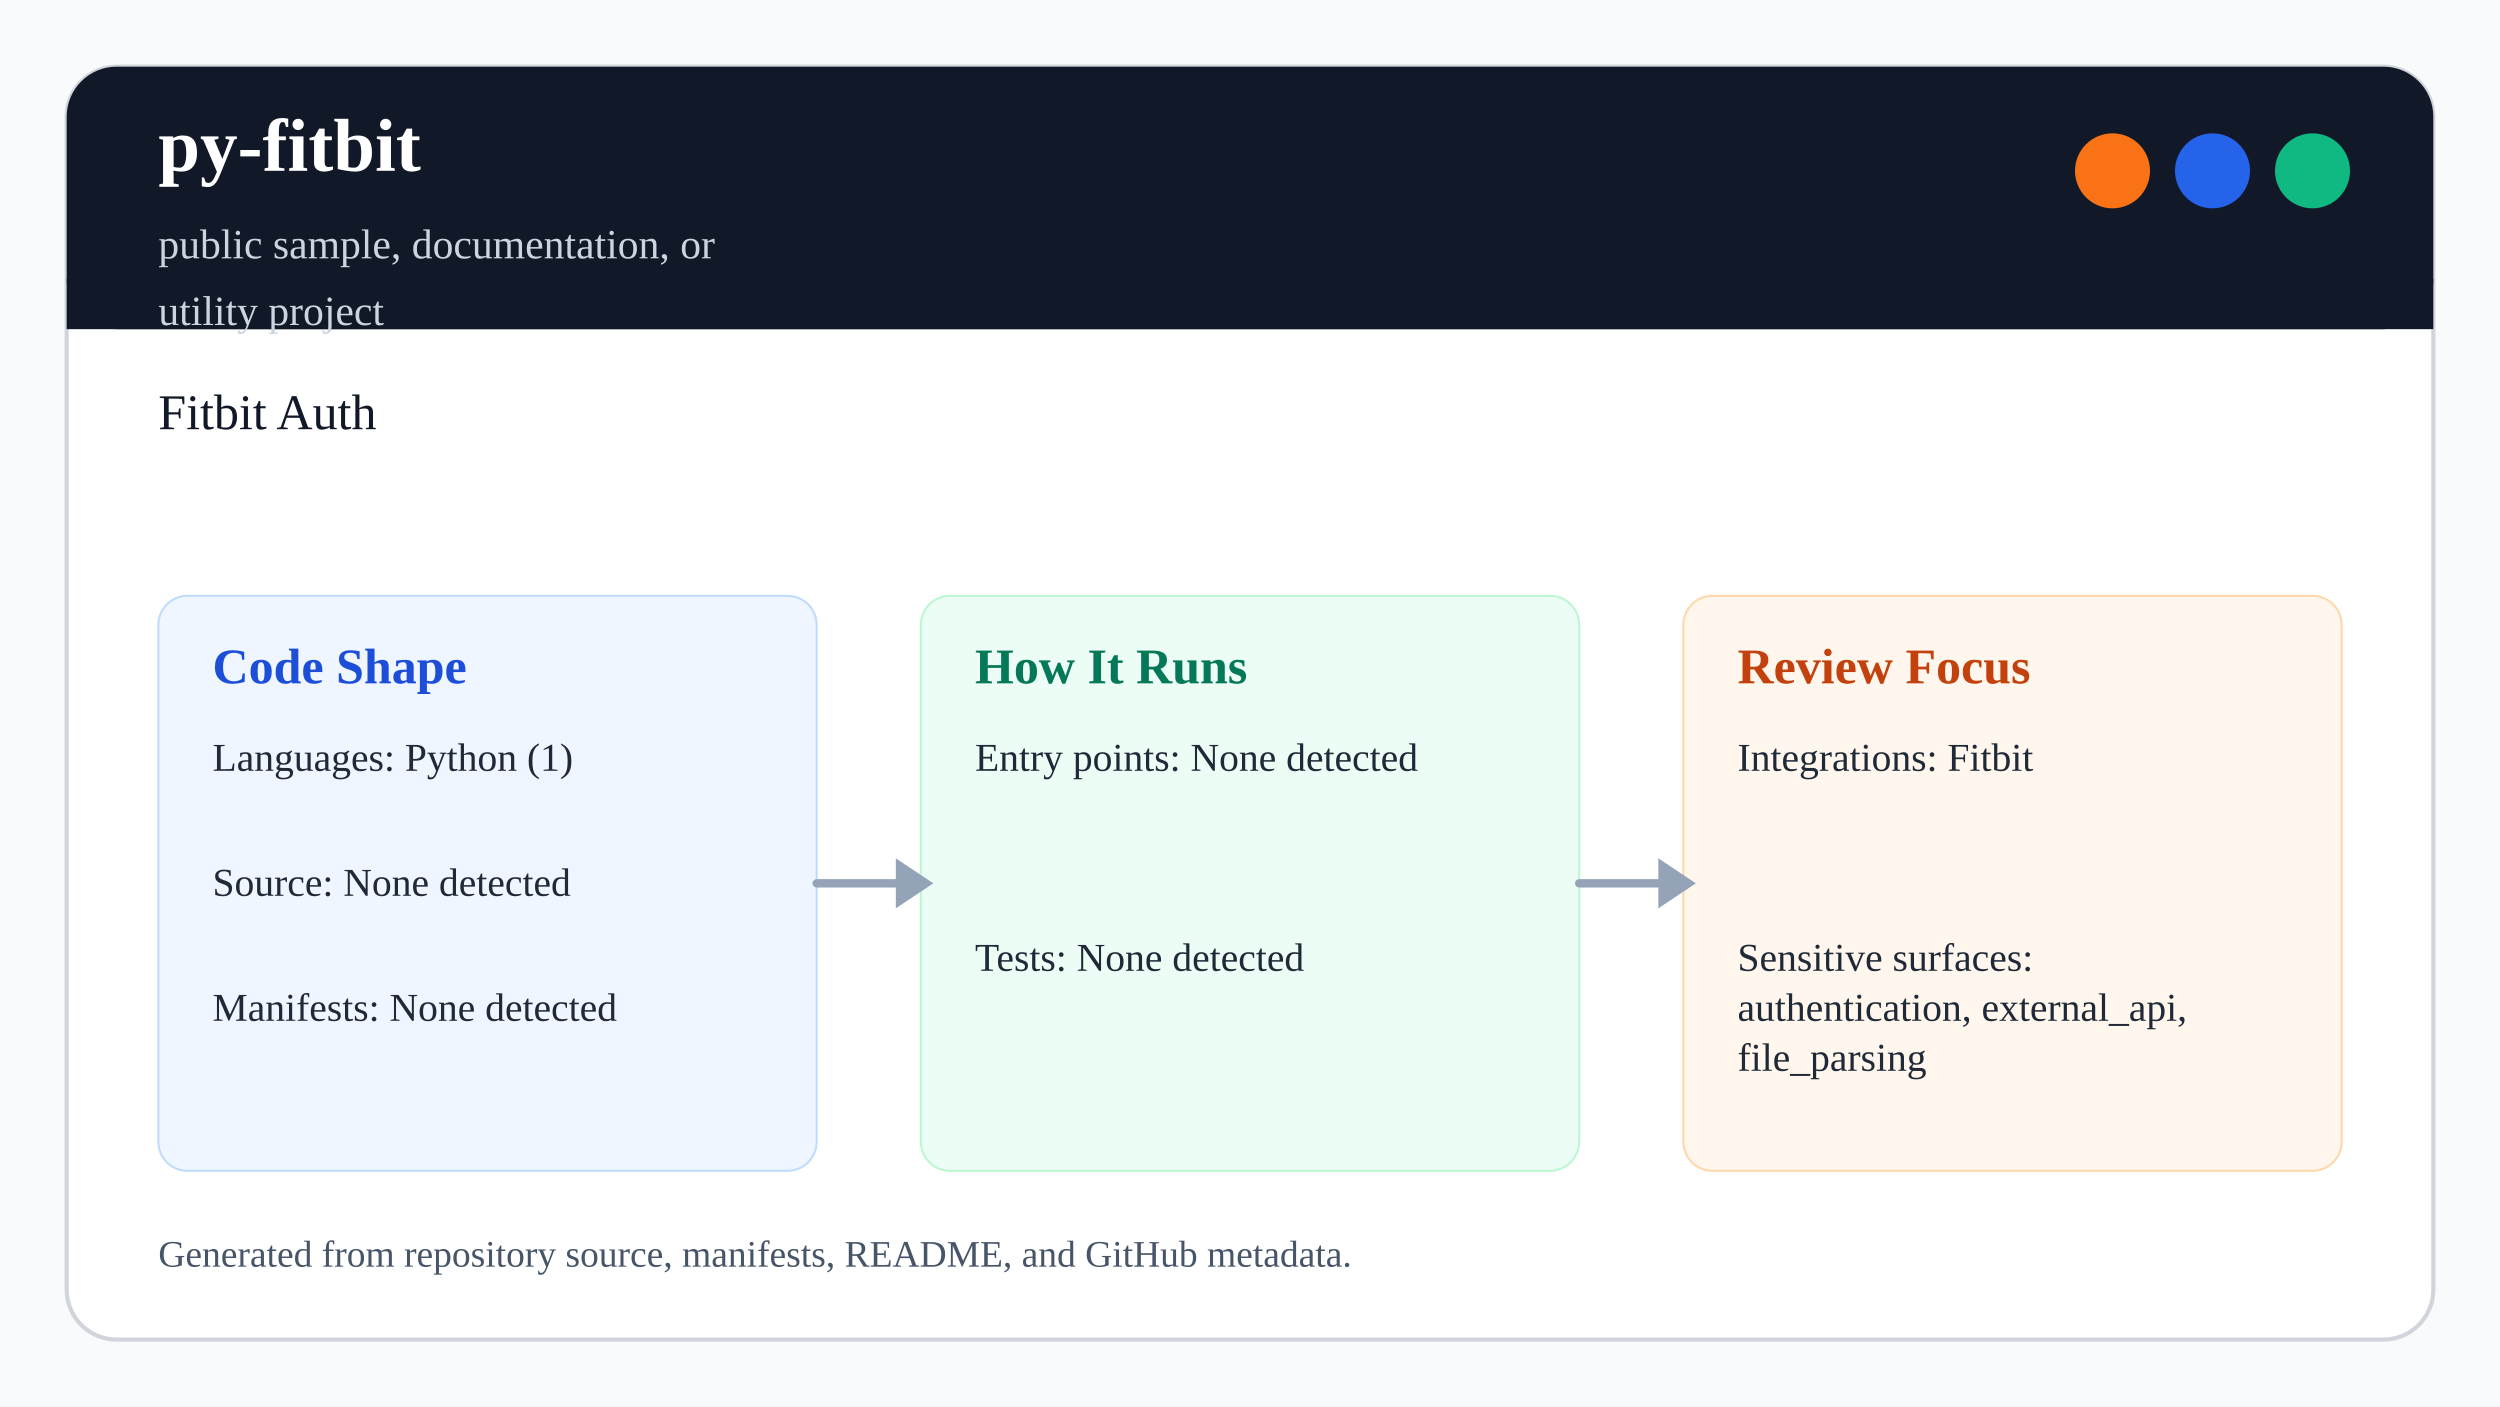
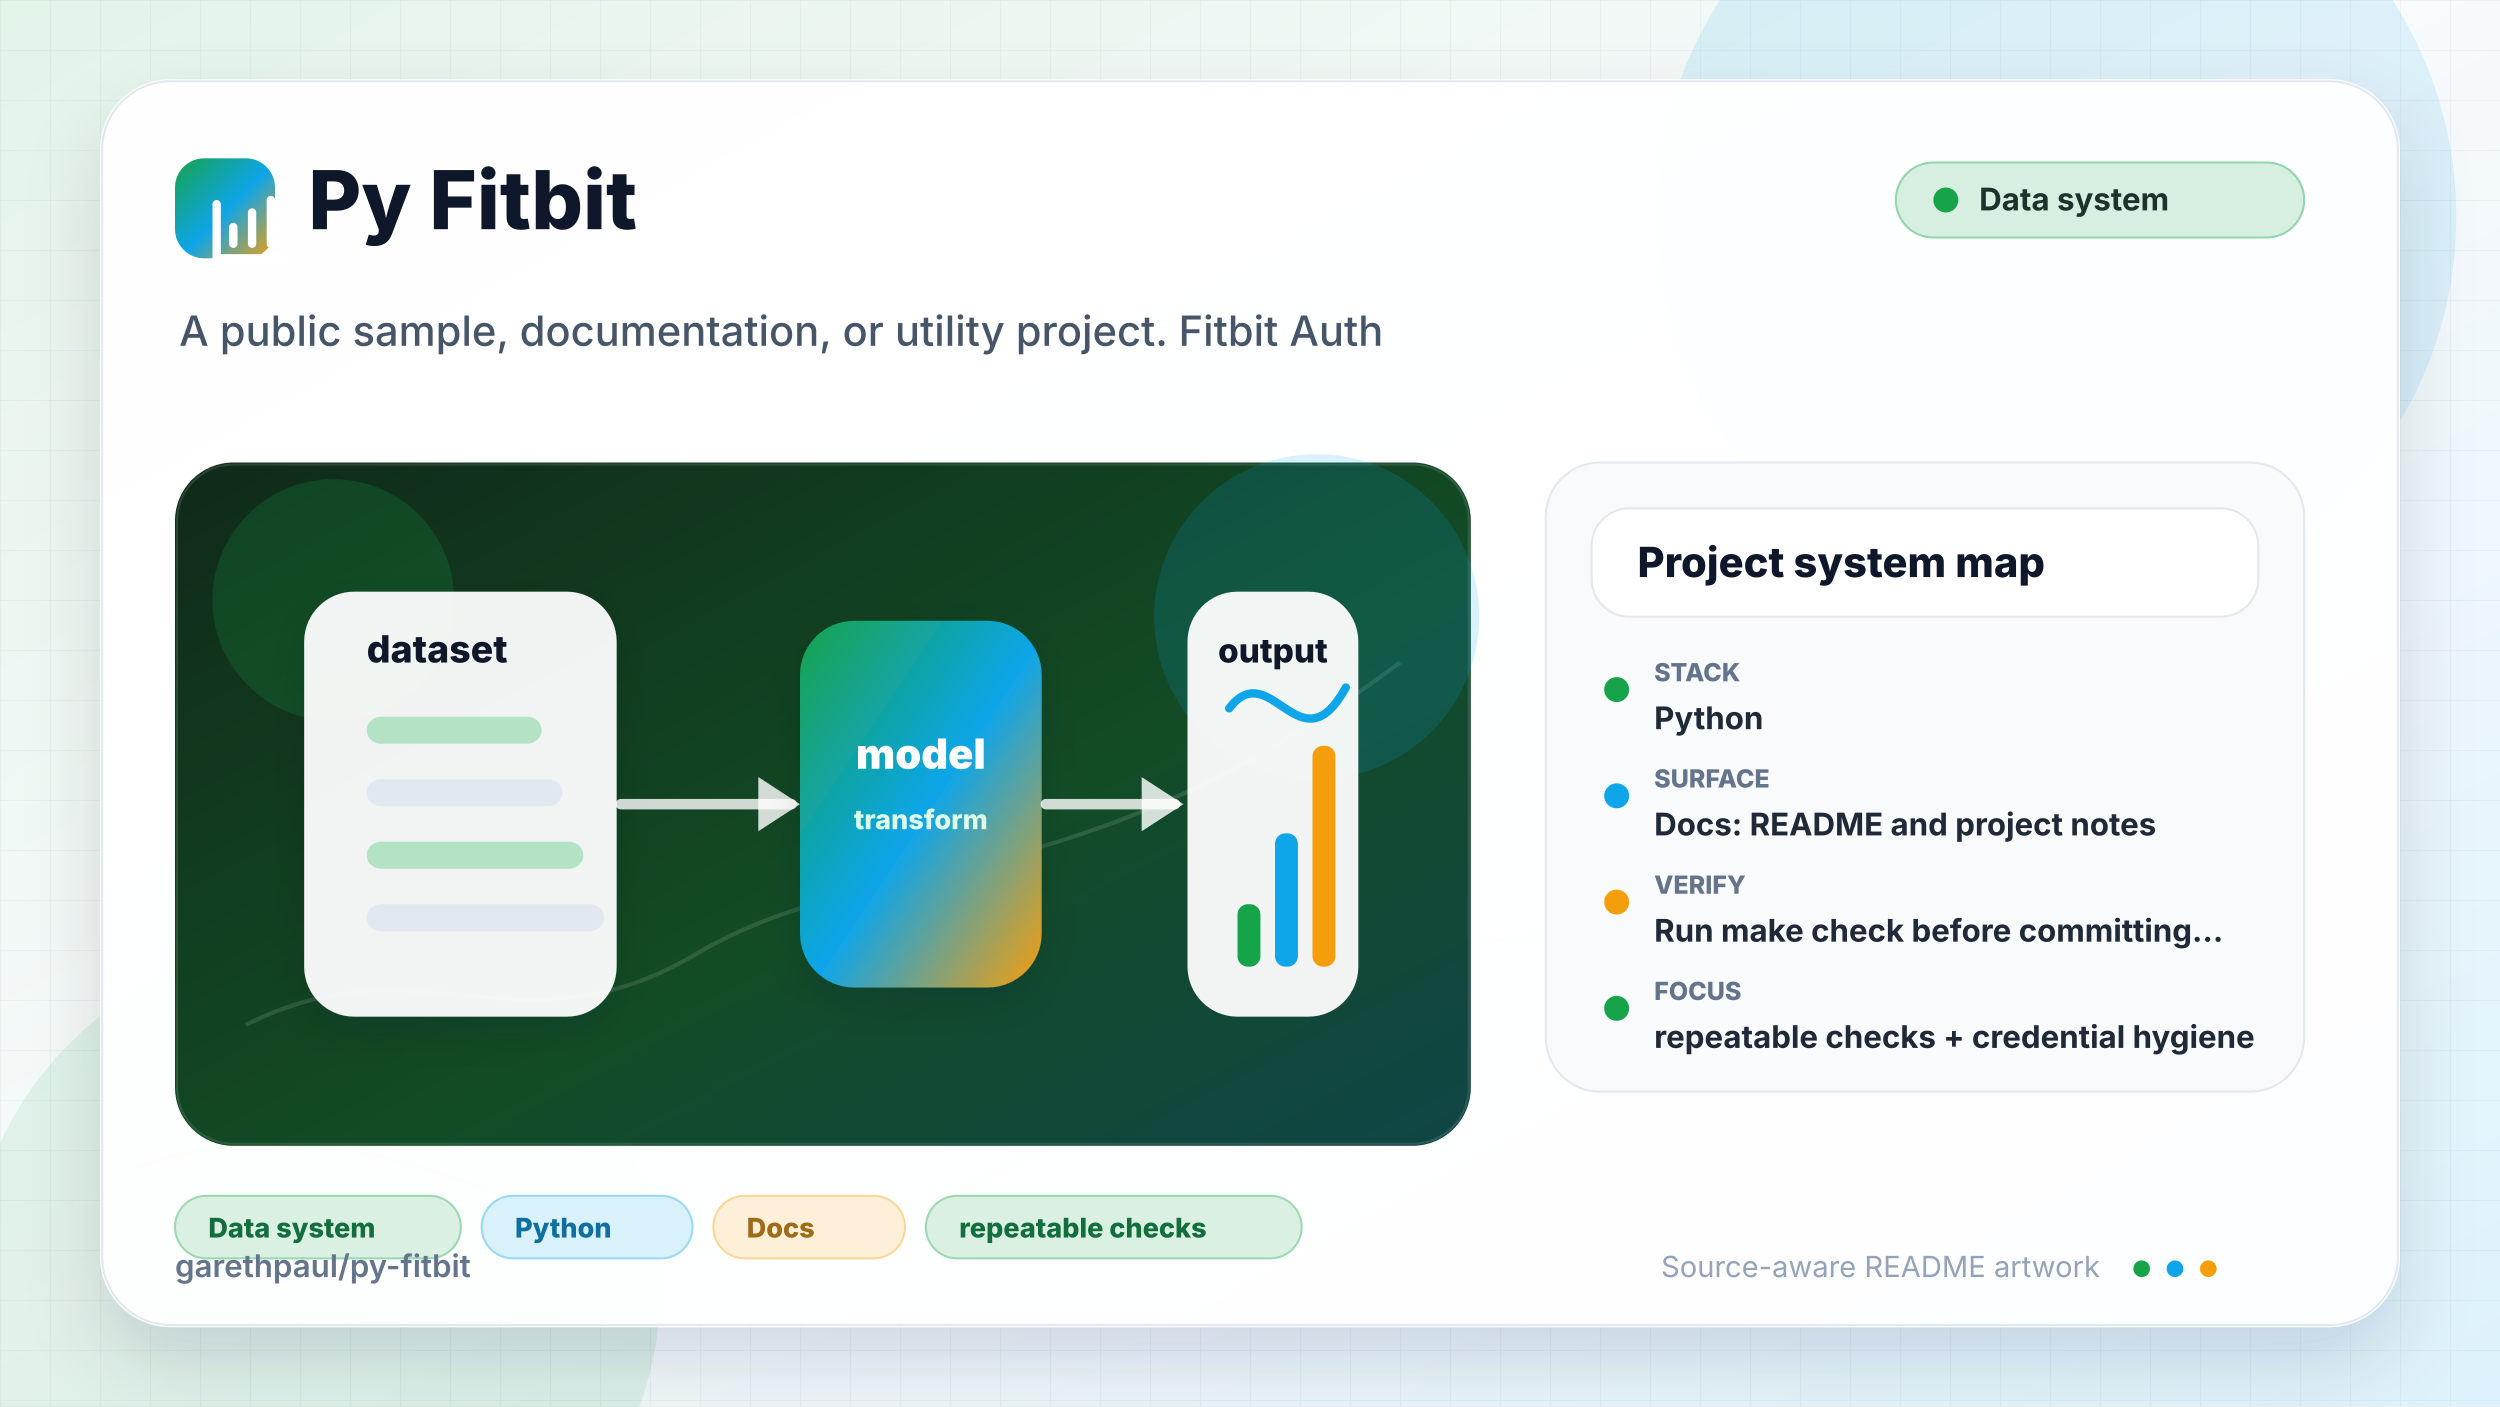
- <svg xmlns="http://www.w3.org/2000/svg" width="1200" height="675" viewBox="0 0 1200 675" role="img" aria-labelledby="title desc">
-   <rect width="1200" height="675" fill="#f8fafc" />
-   <rect x="32" y="32" width="1136" height="611" rx="24" fill="#ffffff" stroke="#d1d5db" stroke-width="2" />
-   <rect x="32" y="32" width="1136" height="126" rx="24" fill="#111827" />
-   <path d="M32 134h1136v24H32z" fill="#111827" />
-   <circle cx="1062" cy="82" r="18" fill="#2563eb" />
-   <circle cx="1110" cy="82" r="18" fill="#10b981" />
-   <circle cx="1014" cy="82" r="18" fill="#f97316" />
-   <text x="76" y="82" font-size="36" fill="#ffffff" font-weight="700">py-fitbit</text>
-   <text x="76" y="124" font-size="20" fill="#cbd5e1">public sample, documentation, or</text>
-   <text x="76" y="156" font-size="20" fill="#cbd5e1">utility project</text>
-   <text x="76" y="206" font-size="24" fill="#111827">Fitbit Auth</text>
-   <rect x="76" y="286" width="316" height="276" rx="14" fill="#eff6ff" stroke="#bfdbfe" />
-   <text x="102" y="328" font-size="24" font-weight="700" fill="#1d4ed8">Code Shape</text>
-   <text x="102" y="370" font-size="19" fill="#1f2937">Languages: Python (1)</text>
-   <text x="102" y="430" font-size="19" fill="#1f2937">Source: None detected</text>
-   <text x="102" y="490" font-size="19" fill="#1f2937">Manifests: None detected</text>
-   <rect x="442" y="286" width="316" height="276" rx="14" fill="#ecfdf5" stroke="#bbf7d0" />
-   <text x="468" y="328" font-size="24" font-weight="700" fill="#047857">How It Runs</text>
-   <text x="468" y="370" font-size="19" fill="#1f2937">Entry points: None detected</text>
-   <text x="468" y="466" font-size="19" fill="#1f2937">Tests: None detected</text>
-   <rect x="808" y="286" width="316" height="276" rx="14" fill="#fff7ed" stroke="#fed7aa" />
-   <text x="834" y="328" font-size="24" font-weight="700" fill="#c2410c">Review Focus</text>
-   <text x="834" y="370" font-size="19" fill="#1f2937">Integrations: Fitbit</text>
-   <text x="834" y="466" font-size="19" fill="#1f2937">Sensitive surfaces:</text>
-   <text x="834" y="490" font-size="19" fill="#1f2937">authentication, external_api,</text>
-   <text x="834" y="514" font-size="19" fill="#1f2937">file_parsing</text>
-   <path d="M392 424h50" stroke="#94a3b8" stroke-width="4" stroke-linecap="round" />
-   <path d="M430 412l18 12-18 12z" fill="#94a3b8" />
-   <path d="M758 424h50" stroke="#94a3b8" stroke-width="4" stroke-linecap="round" />
-   <path d="M796 412l18 12-18 12z" fill="#94a3b8" />
-   <text x="76" y="608" font-size="18" fill="#475569">Generated from repository source, manifests, README, and GitHub metadata.</text>
+ <svg xmlns="http://www.w3.org/2000/svg" width="1200" height="675" viewBox="0 0 1200 675" role="img" aria-labelledby="p1unpjjl-title p1unpjjl-desc">
+   <defs>
+     <linearGradient id="p1unpjjl-bg" x1="0" y1="0" x2="1" y2="1">
+       <stop offset="0%" stop-color="#e3f4e9" />
+       <stop offset="48%" stop-color="#f8fafc" />
+       <stop offset="100%" stop-color="#ddf2fc" />
+     </linearGradient>
+     <linearGradient id="p1unpjjl-stage" x1="0" y1="0" x2="1" y2="1">
+       <stop offset="0%" stop-color="#102a18" />
+       <stop offset="58%" stop-color="#124c26" />
+       <stop offset="100%" stop-color="#104546" />
+     </linearGradient>
+     <linearGradient id="p1unpjjl-accent" x1="0" y1="0" x2="1" y2="1">
+       <stop offset="0%" stop-color="#16a34a" />
+       <stop offset="52%" stop-color="#0ea5e9" />
+       <stop offset="100%" stop-color="#f59e0b" />
+     </linearGradient>
+     <linearGradient id="p1unpjjl-soft" x1="0" y1="0" x2="1" y2="1">
+       <stop offset="0%" stop-color="#c7e9d4" />
+       <stop offset="100%" stop-color="#fdeac9" />
+     </linearGradient>
+     <filter id="p1unpjjl-shadow" x="-20%" y="-20%" width="140%" height="150%">
+       <feDropShadow dx="0" dy="18" stdDeviation="18" flood-color="#0f172a" flood-opacity="0.14" />
+     </filter>
+     <filter id="p1unpjjl-miniShadow" x="-20%" y="-20%" width="140%" height="150%">
+       <feDropShadow dx="0" dy="8" stdDeviation="10" flood-color="#0f172a" flood-opacity="0.12" />
+     </filter>
+     <pattern id="p1unpjjl-grid" width="24" height="24" patternUnits="userSpaceOnUse">
+       <path d="M24 0H0v24" fill="none" stroke="#94a3b8" stroke-opacity="0.16" stroke-width="1" />
+     </pattern>
+     <style>
+       .label { font: 700 13px ui-sans-serif, system-ui, -apple-system, BlinkMacSystemFont, "Segoe UI", sans-serif; letter-spacing: 0; text-transform: uppercase; }
+       .body { font-family: ui-sans-serif, system-ui, -apple-system, BlinkMacSystemFont, "Segoe UI", sans-serif; letter-spacing: 0; }
+     </style>
+   </defs>
+   <rect width="1200" height="675" fill="url(#p1unpjjl-bg)" />
+   <rect width="1200" height="675" fill="url(#p1unpjjl-grid)" opacity="0.65" />
+   <circle cx="151" cy="618" r="166" fill="#16a34a" opacity="0.10" />
+   <circle cx="987" cy="104" r="192" fill="#0ea5e9" opacity="0.12" />
+   <path d="M66 560 C214 512 278 642 430 584 C576 528 676 408 838 462 C966 504 1034 426 1134 356" fill="none" stroke="#f59e0b" stroke-width="2" stroke-opacity="0.18" />
+   <rect x="48" y="38" width="1104" height="599" rx="34" fill="#ffffff" opacity="0.94" filter="url(#p1unpjjl-shadow)" />
+   <rect x="49" y="39" width="1102" height="597" rx="33" fill="none" stroke="#e2e8f0" stroke-width="1" />
+   <g class="body">
+     <rect x="84" y="76" width="48" height="48" rx="14" fill="url(#p1unpjjl-accent)" />
+     <path d="M6 34V8 M6 34h32 M14 27v-8 M23 27V12 M32 27V6" transform="translate(98 90)" stroke="#ffffff" stroke-width="4" stroke-linecap="round" stroke-linejoin="round" fill="none" />
+     <text x="148" y="110" fill="#0f172a" font-size="39" font-weight="800">Py Fitbit</text>
+     <rect x="910" y="78" width="196" height="36" rx="18" fill="#d7efe0" stroke="#94d5ac" />
+     <circle cx="934" cy="96" r="6" fill="#16a34a" />
+     <text x="950" y="101" fill="#1c322d" font-size="15" font-weight="700">Data system</text>
+     <text x="86" y="166" fill="#475569" font-size="20" font-weight="500">A public sample, documentation, or utility project. Fitbit Auth</text>
+   </g>
+   <g transform="translate(84 222)">
+     <rect x="0" y="0" width="622" height="328" rx="28" fill="url(#p1unpjjl-stage)" />
+     <rect x="1" y="1" width="620" height="326" rx="27" fill="none" stroke="#ffffff" stroke-opacity="0.12" />
+     <path d="M34 270 C116 228 166 286 250 236 C338 184 430 214 588 96" fill="none" stroke="#ffffff" stroke-opacity="0.12" stroke-width="2" />
+     <circle cx="76" cy="66" r="58" fill="#16a34a" opacity="0.20" />
+     <circle cx="548" cy="74" r="78" fill="#0ea5e9" opacity="0.16" />
+     <g class="body">
+       <rect x="62" y="62" width="150" height="204" rx="24" fill="#ffffff" opacity="0.94" filter="url(#p1unpjjl-miniShadow)" />
+       <text x="92" y="96" fill="#0f172a" font-size="18" font-weight="800">dataset</text>
+       <rect x="92" y="122" width="84" height="13" rx="7" fill="#b4e2c5" />
+       <rect x="92" y="152" width="94" height="13" rx="7" fill="#e2e8f0" />
+       <rect x="92" y="182" width="104" height="13" rx="7" fill="#b4e2c5" />
+       <rect x="92" y="212" width="114" height="13" rx="7" fill="#e2e8f0" />
+       <path d="M214 164h82" stroke="#ffffff" stroke-width="5" stroke-linecap="round" opacity="0.8" />
+       <path d="M280 151l20 13-20 13" fill="#ffffff" opacity="0.82" />
+       <rect x="300" y="76" width="116" height="176" rx="26" fill="url(#p1unpjjl-accent)" filter="url(#p1unpjjl-miniShadow)" />
+       <text x="358" y="147" fill="#ffffff" font-size="20" font-weight="900" text-anchor="middle">model</text>
+       <text x="358" y="176" fill="#dcfce7" font-size="13" font-weight="800" text-anchor="middle">transform</text>
+       <path d="M418 164h62" stroke="#ffffff" stroke-width="5" stroke-linecap="round" opacity="0.8" />
+       <path d="M464 151l20 13-20 13" fill="#ffffff" opacity="0.82" />
+       <rect x="486" y="62" width="82" height="204" rx="24" fill="#ffffff" opacity="0.94" />
+       <rect x="510" y="212" width="11" height="30" rx="5" fill="#16a34a" />
+       <rect x="528" y="178" width="11" height="64" rx="5" fill="#0ea5e9" />
+       <rect x="546" y="136" width="11" height="106" rx="5" fill="#f59e0b" />
+       <path d="M506 118 C526 92 540 148 562 108" fill="none" stroke="#0ea5e9" stroke-width="4" stroke-linecap="round" />
+       <text x="527" y="96" fill="#0f172a" font-size="16" font-weight="800" text-anchor="middle">output</text>
+     </g>
+   </g>
+   <g class="body" transform="translate(742 222)">
+     <rect x="0" y="0" width="364" height="302" rx="26" fill="#f8fafc" stroke="#e2e8f0" />
+     <rect x="22" y="22" width="320" height="52" rx="18" fill="#ffffff" stroke="#e5e7eb" />
+     <text x="44" y="55" fill="#0f172a" font-size="20" font-weight="800">Project system map</text>
+     <g transform="translate(24 94)">
+       <circle cx="10" cy="15" r="6" fill="#16a34a" />
+       <text x="28" y="11" fill="#64748b" font-size="12" font-weight="800">STACK</text>
+       <text x="28" y="34" fill="#1f2937" font-size="15" font-weight="650">Python</text>
+     </g>
+     <g transform="translate(24 145)">
+       <circle cx="10" cy="15" r="6" fill="#0ea5e9" />
+       <text x="28" y="11" fill="#64748b" font-size="12" font-weight="800">SURFACE</text>
+       <text x="28" y="34" fill="#1f2937" font-size="15" font-weight="650">Docs: README and project notes</text>
+     </g>
+     <g transform="translate(24 196)">
+       <circle cx="10" cy="15" r="6" fill="#f59e0b" />
+       <text x="28" y="11" fill="#64748b" font-size="12" font-weight="800">VERIFY</text>
+       <text x="28" y="34" fill="#1f2937" font-size="15" font-weight="650">Run make check before committing...</text>
+     </g>
+     <g transform="translate(24 247)">
+       <circle cx="10" cy="15" r="6" fill="#16a34a" />
+       <text x="28" y="11" fill="#64748b" font-size="12" font-weight="800">FOCUS</text>
+       <text x="28" y="34" fill="#1f2937" font-size="15" font-weight="650">repeatable checks + credential hygiene</text>
+     </g>
+   </g>
+   <g class="body">
+     <rect x="84" y="574" width="137.2" height="30" rx="15" fill="#daf0e2" stroke="#9dd8b3" />
+     <text x="100" y="594" fill="#136e3e" font-size="13" font-weight="800">Data system</text>
+     <rect x="231.2" y="574" width="101.2" height="30" rx="15" fill="#d8f1fb" stroke="#9ad9f6" />
+     <text x="247.2" y="594" fill="#0e6fa0" font-size="13" font-weight="800">Python</text>
+     <rect x="342.4" y="574" width="92" height="30" rx="15" fill="#fdefd8" stroke="#fbd699" />
+     <text x="358.4" y="594" fill="#9e6b17" font-size="13" font-weight="800">Docs</text>
+     <rect x="444.4" y="574" width="180.4" height="30" rx="15" fill="#daf0e2" stroke="#9dd8b3" />
+     <text x="460.4" y="594" fill="#136e3e" font-size="13" font-weight="800">repeatable checks</text>
+   </g>
+   <g class="body">
+     <text x="84" y="613" fill="#64748b" font-size="15" font-weight="600">garethpaul/py-fitbit</text>
+     <text x="1008" y="613" fill="#94a3b8" font-size="14" text-anchor="end">Source-aware README artwork</text>
+     <circle cx="1028" cy="609" r="4" fill="#16a34a" />
+     <circle cx="1044" cy="609" r="4" fill="#0ea5e9" />
+     <circle cx="1060" cy="609" r="4" fill="#f59e0b" />
+   </g>
</svg>
